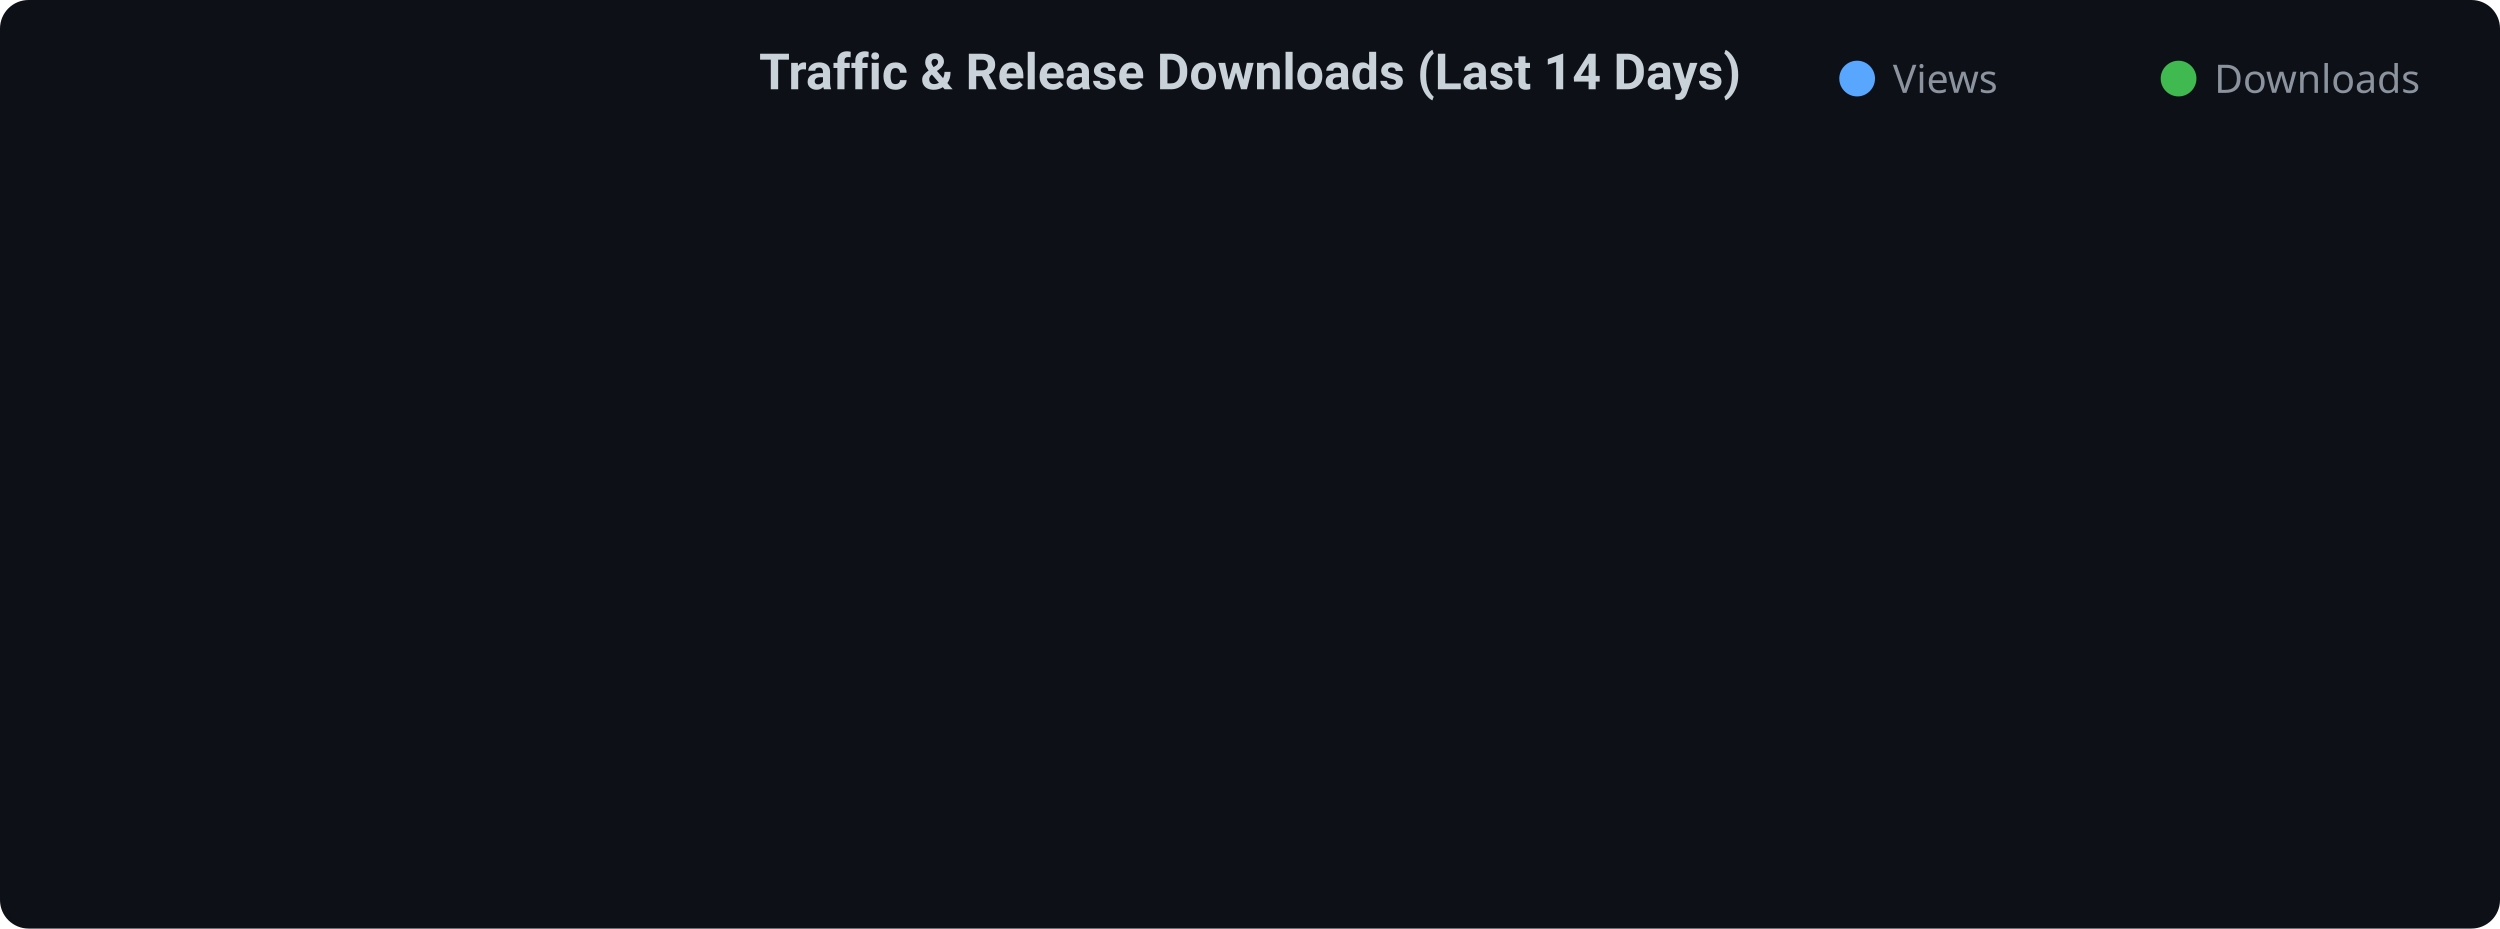
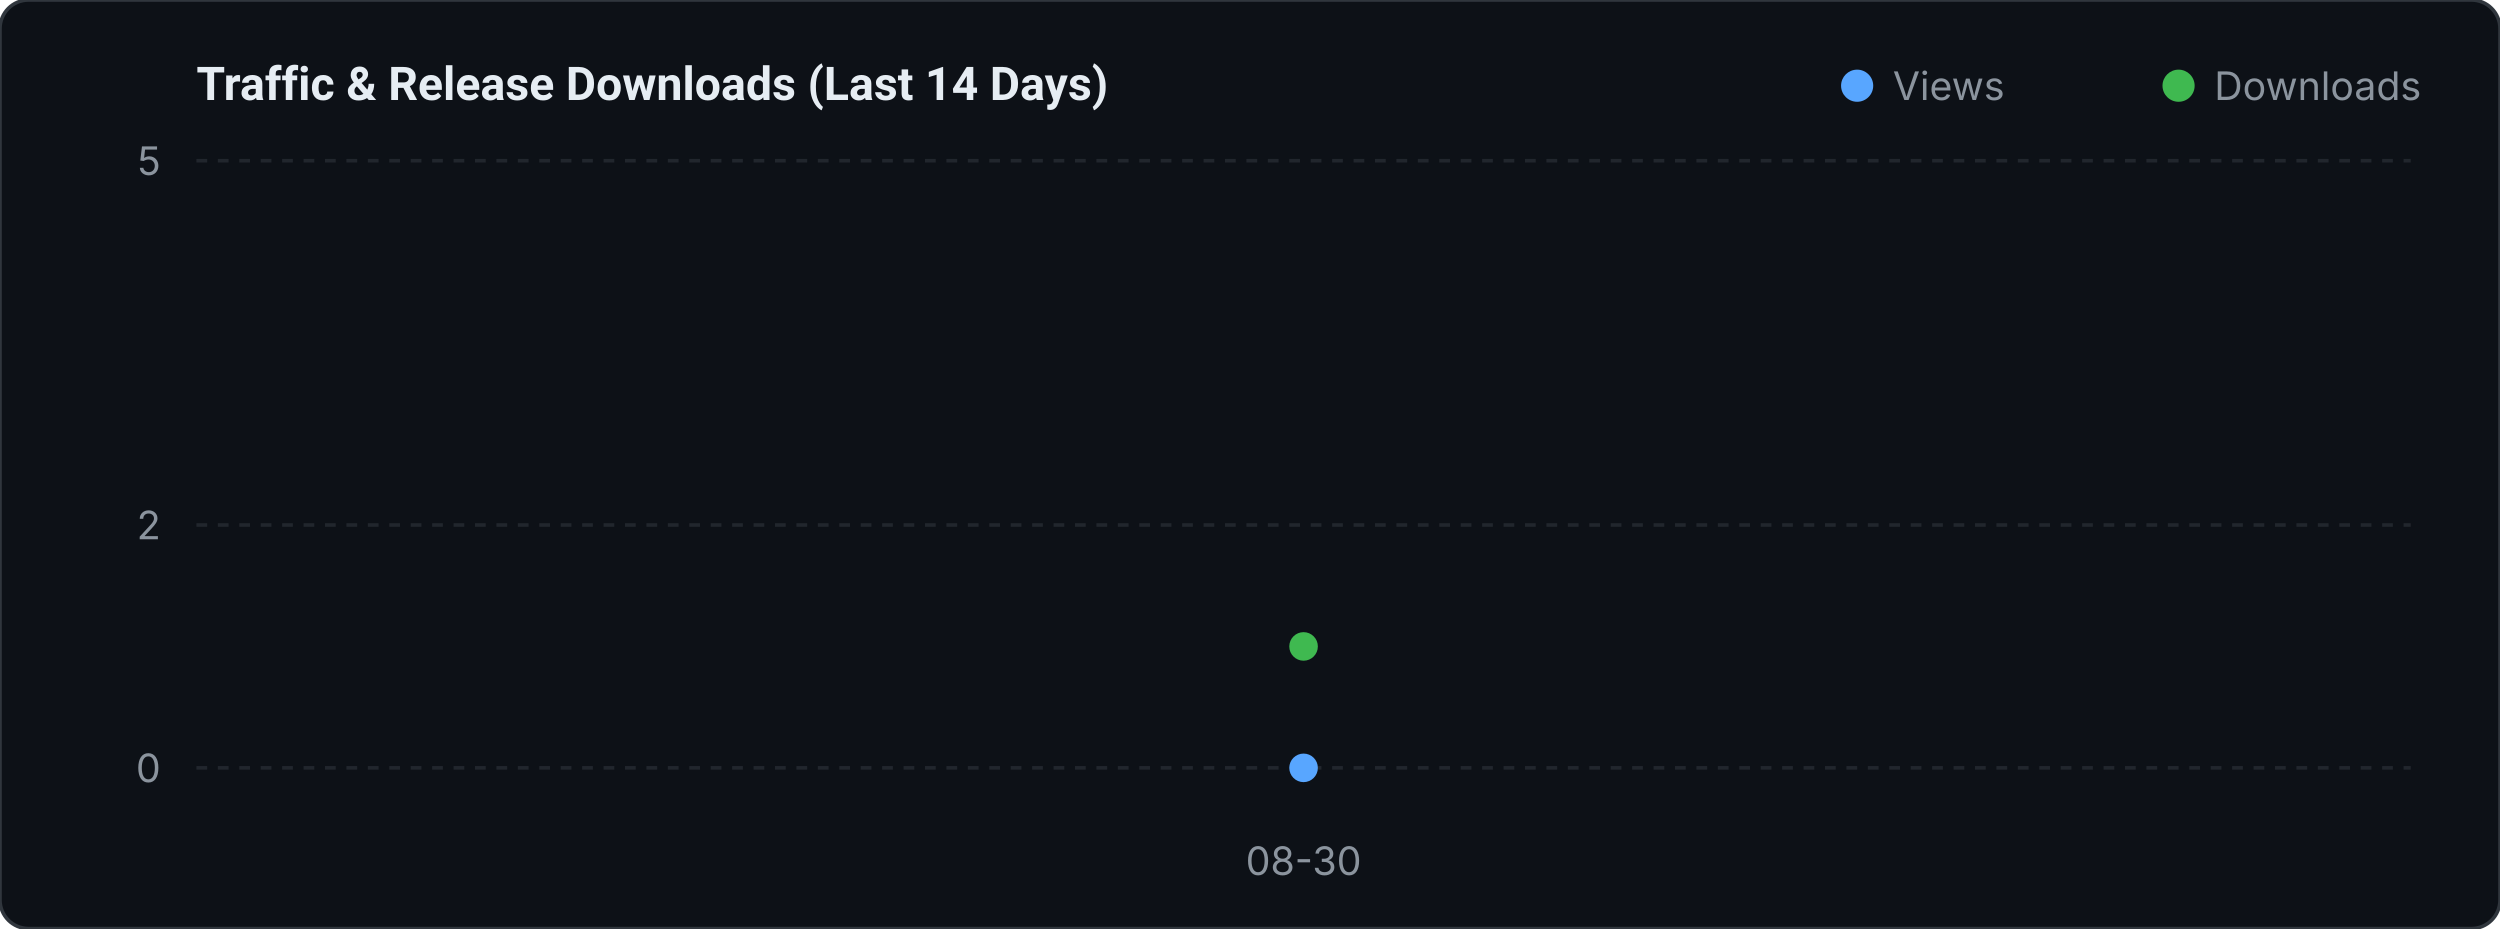
<svg xmlns="http://www.w3.org/2000/svg" width="700" height="260" viewBox="0 0 700 260">
-   <rect width="100%" height="100%" fill="#0d1117" rx="8" />
-   <text x="350.0" y="25" fill="#c9d1d9" font-family="-apple-system,BlinkMacSystemFont,Segoe UI,Roboto,sans-serif" font-size="14" font-weight="600" text-anchor="middle">Traffic &amp; Release Downloads (Last 14 Days)</text>
-   <polyline fill="none" stroke="#58a6ff" stroke-width="2" points="370.0,220.0" />
-   <polyline fill="none" stroke="#3fb950" stroke-width="2" points="370.0,220.0" />
-   <circle cx="520" cy="22" r="5" fill="#58a6ff" />
-   <text x="530" y="26" fill="#8b949e" font-size="11" font-family="sans-serif">Views</text>
-   <circle cx="610" cy="22" r="5" fill="#3fb950" />
-   <text x="620" y="26" fill="#8b949e" font-size="11" font-family="sans-serif">Downloads</text>
+   <rect width="100%" height="100%" fill="#0d1117" rx="8" stroke="#30363d" stroke-width="1" />
+   <text x="55" y="28" fill="#e6edf3" font-family="-apple-system,BlinkMacSystemFont,Segoe UI,Roboto,sans-serif" font-size="13" font-weight="600">Traffic &amp; Release Downloads (Last 14 Days)</text>
+   <circle cx="520" cy="24" r="4.5" fill="#58a6ff" />
+   <text x="530" y="28" fill="#8b949e" font-size="11" font-family="-apple-system,sans-serif">Views</text>
+   <circle cx="610" cy="24" r="4.5" fill="#3fb950" />
+   <text x="620" y="28" fill="#8b949e" font-size="11" font-family="-apple-system,sans-serif">Downloads</text>
+   <line x1="55" y1="215.0" x2="675" y2="215.0" stroke="#21262d" stroke-dasharray="3,3" />
+   <text x="45" y="219.0" fill="#8b949e" font-size="11" font-family="-apple-system,sans-serif" text-anchor="end">0</text>
+   <line x1="55" y1="147.0" x2="675" y2="147.0" stroke="#21262d" stroke-dasharray="3,3" />
+   <text x="45" y="151.0" fill="#8b949e" font-size="11" font-family="-apple-system,sans-serif" text-anchor="end">2</text>
+   <line x1="55" y1="45.0" x2="675" y2="45.0" stroke="#21262d" stroke-dasharray="3,3" />
+   <text x="45" y="49.0" fill="#8b949e" font-size="11" font-family="-apple-system,sans-serif" text-anchor="end">5</text>
+   <text x="365.0" y="245" fill="#8b949e" font-size="11" font-family="-apple-system,sans-serif" text-anchor="middle">08-30</text>
+   <circle cx="365.0" cy="215.0" r="4" fill="#58a6ff" />
+   <circle cx="365.0" cy="181.0" r="4" fill="#3fb950" />
</svg>
